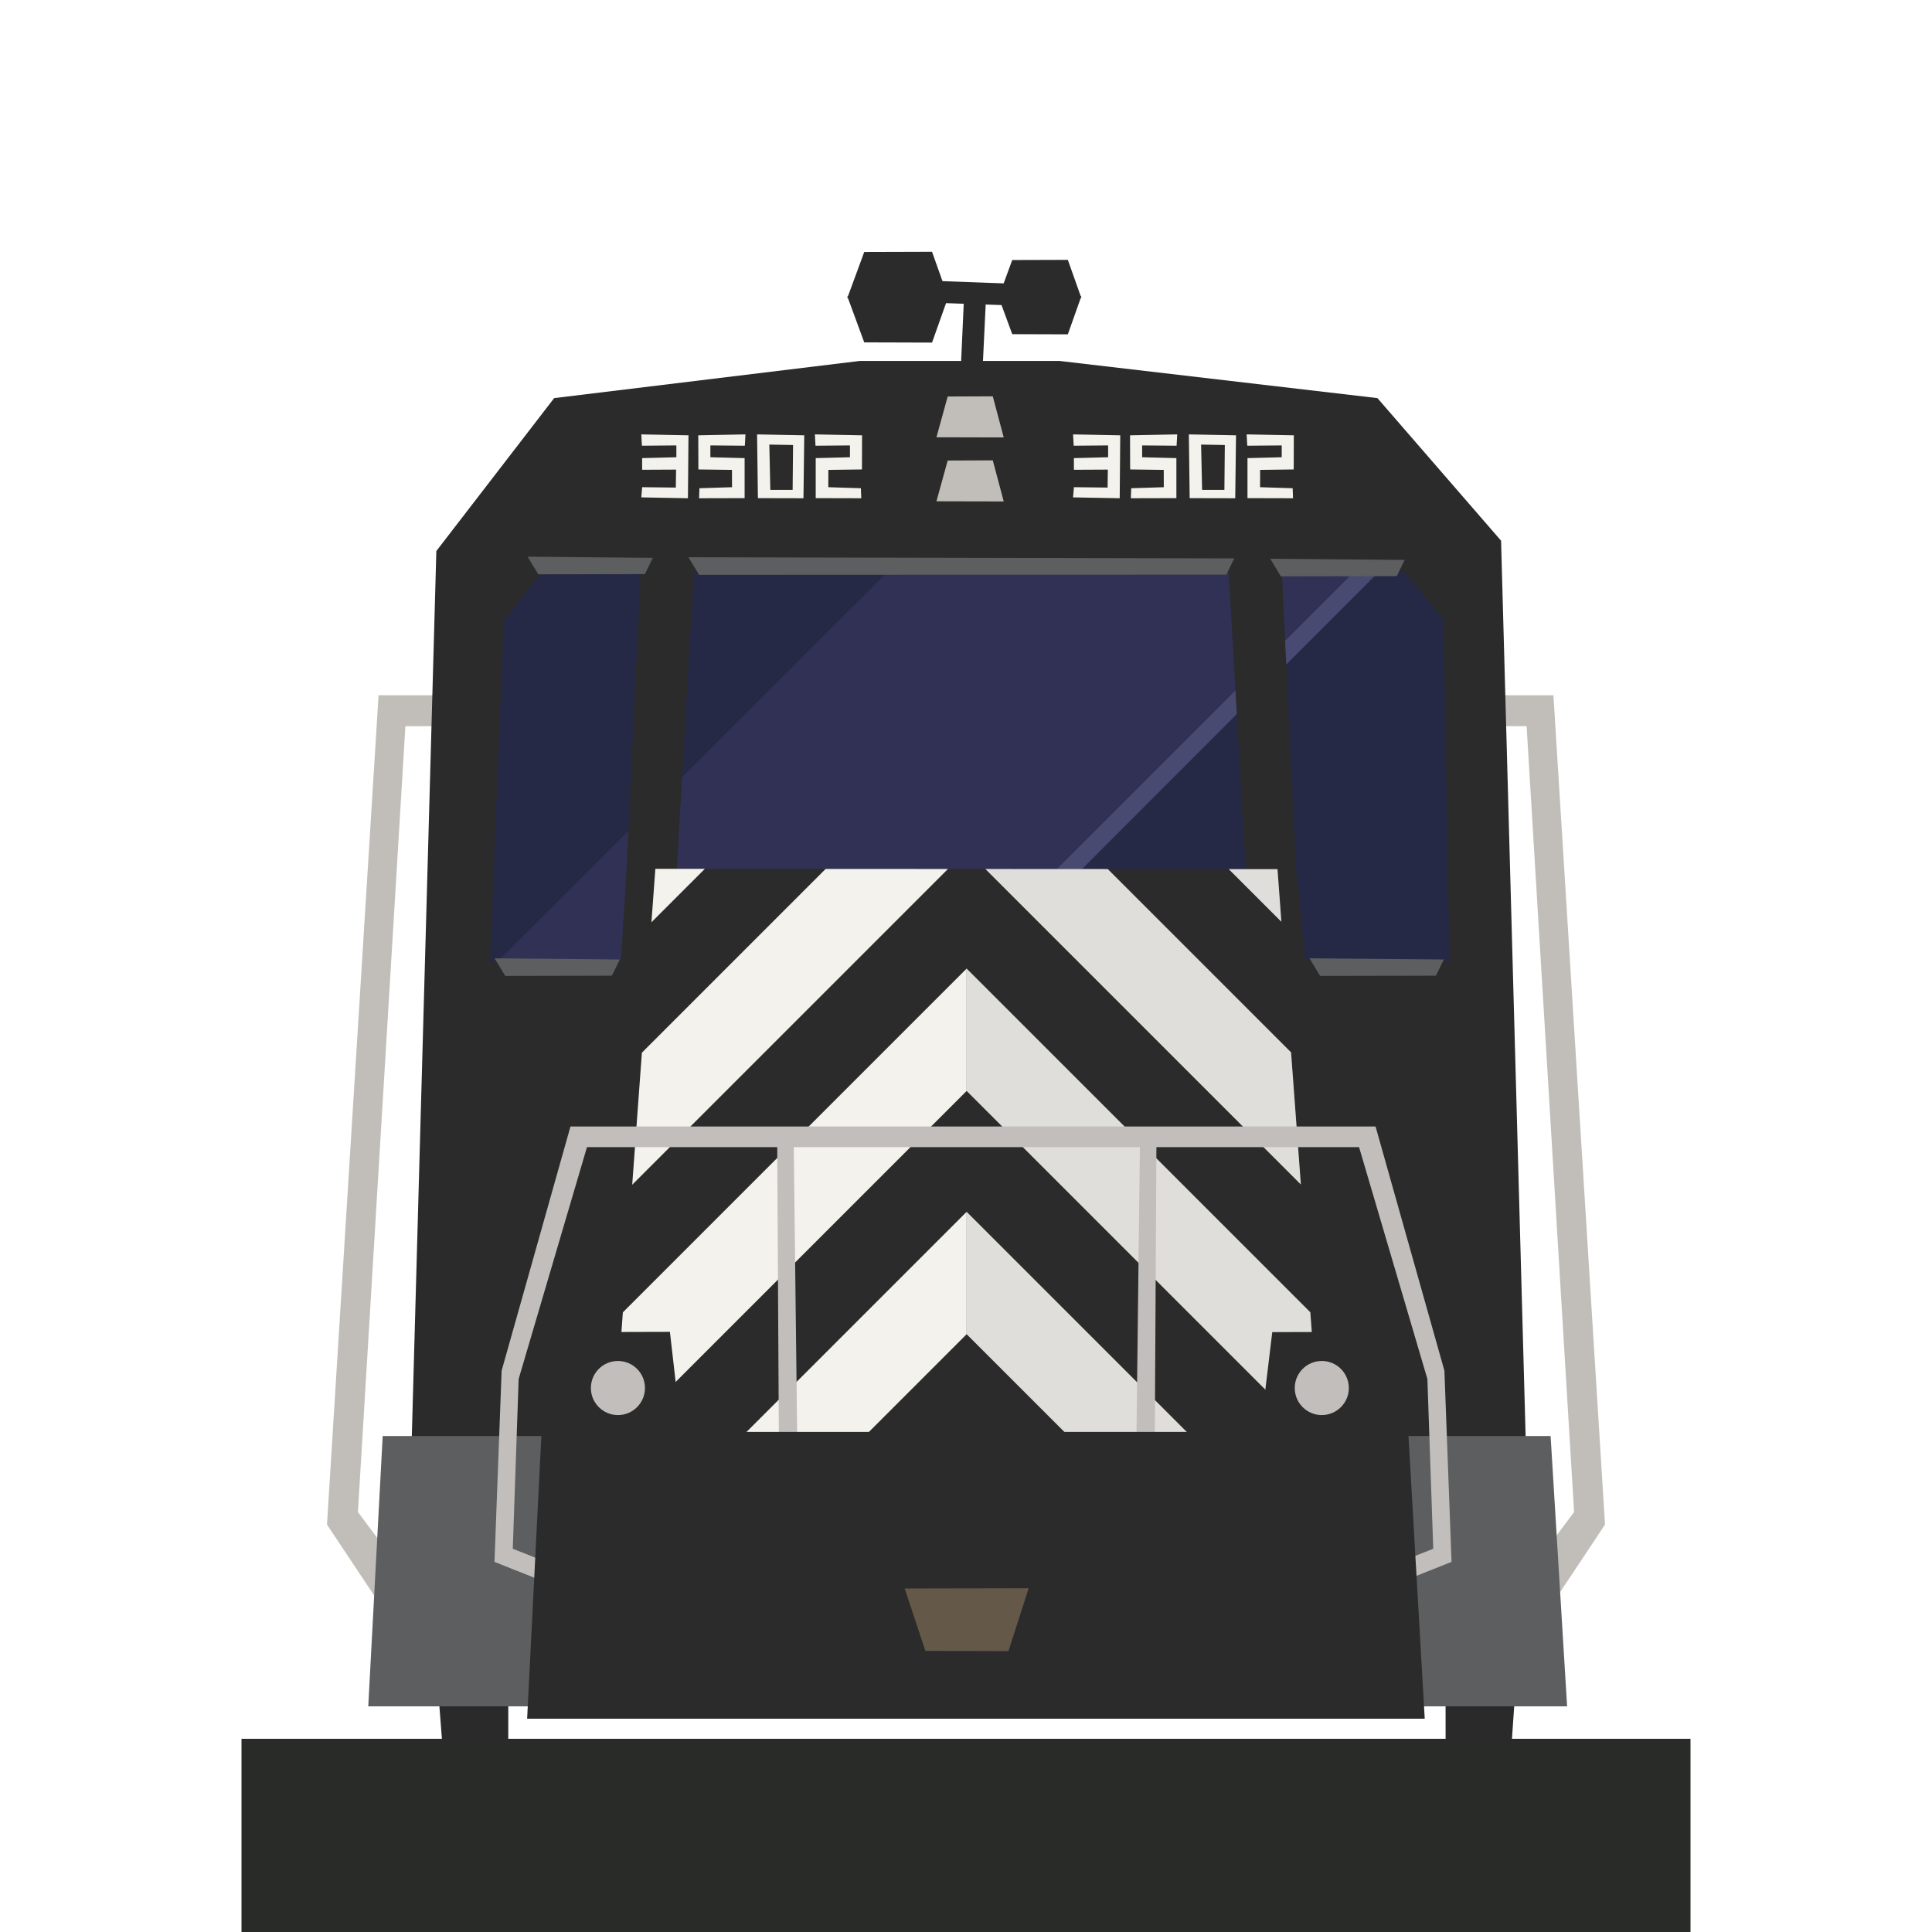
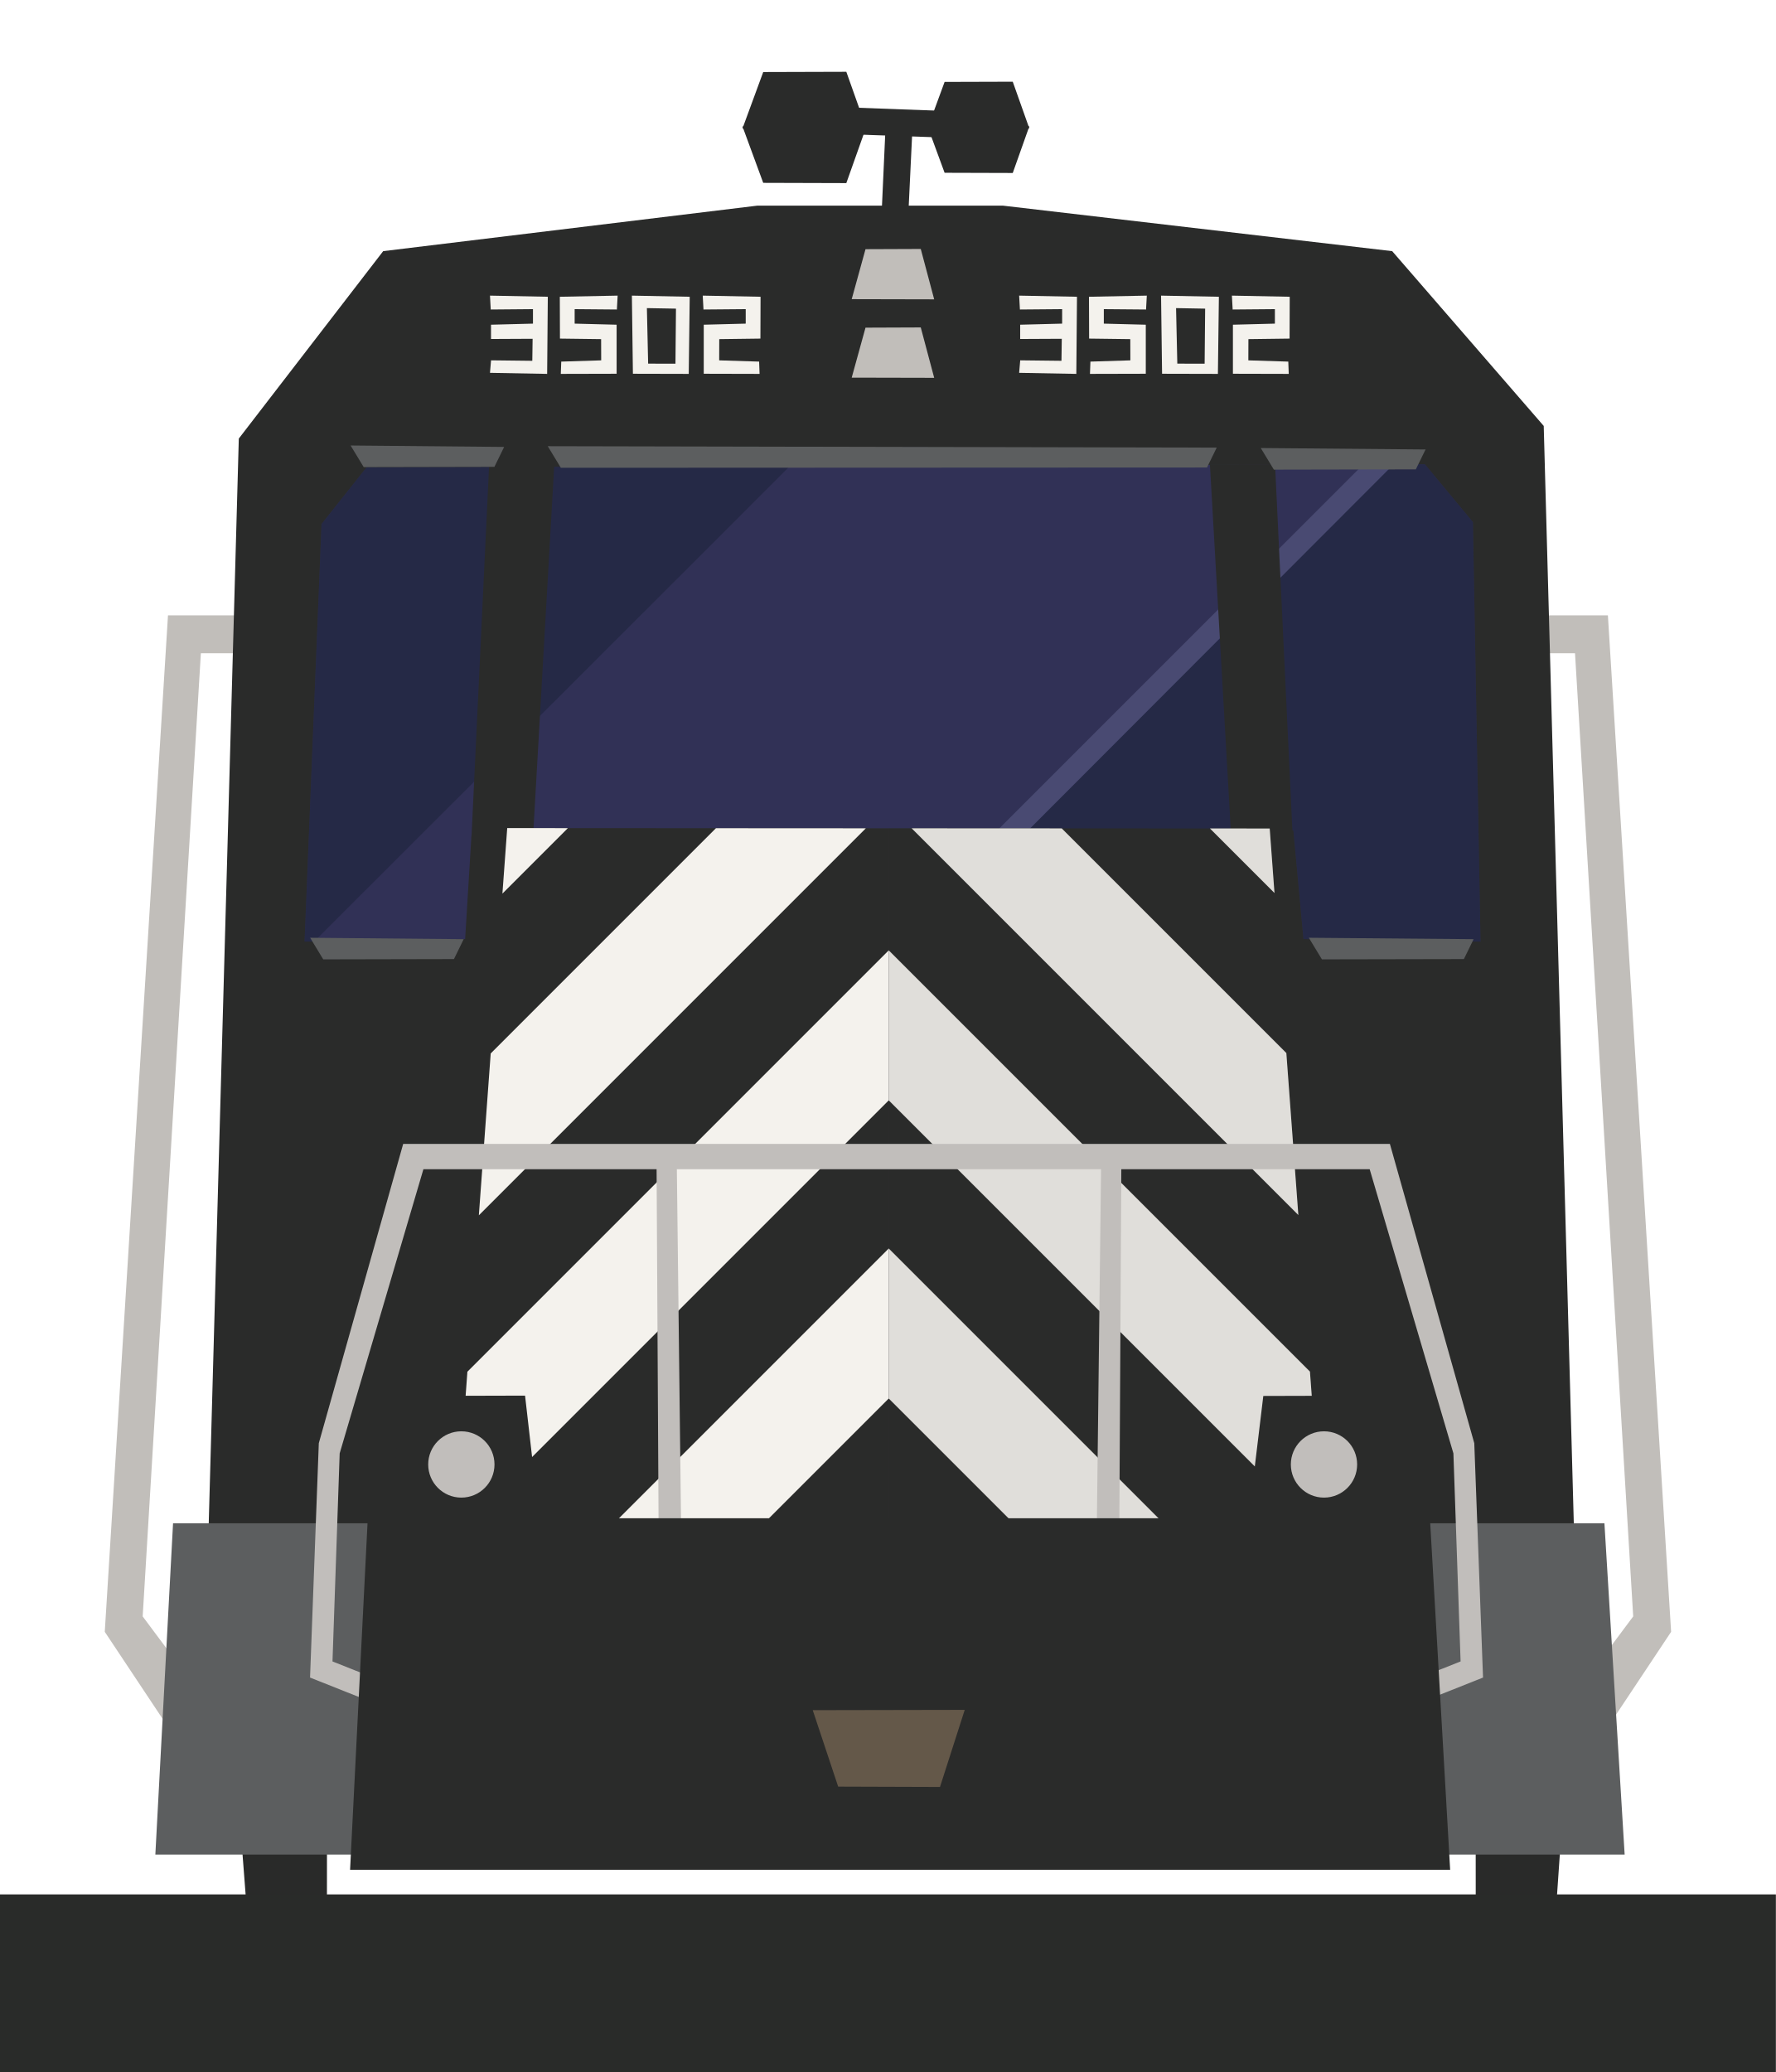
- <svg xmlns="http://www.w3.org/2000/svg" width="800px" height="800px" viewBox="-10 0 80 80" version="1.1" xml:space="preserve" style="fill-rule:evenodd;clip-rule:evenodd;stroke-linejoin:round;stroke-miterlimit:2;">
+ <svg xmlns="http://www.w3.org/2000/svg" width="600px" height="700px" viewBox="0 8 60 70" version="1.1" xml:space="preserve" style="fill-rule:evenodd;clip-rule:evenodd;stroke-linejoin:round;stroke-miterlimit:2;">
  <g id="train">
    <g transform="matrix(0.170885,0,0,0.170885,11.6436,14.7082)">
      <g id="side-railings" transform="matrix(0.5,0,0,0.5,-84.5803,-48.6037)">
        <g transform="matrix(1,0,0,1,4.31445,0)">
          <path d="M97.877,675.1L84.992,657.824L108,277L121,277L121.371,262L95,262L70,663.918L93.844,699.781L97.877,675.1Z" style="fill:rgb(193,190,186);fill-rule:nonzero;" />
        </g>
        <g transform="matrix(1,0,0,1,4.31445,0)">
          <path d="M661.494,675.1L674.379,657.824L651.371,277L638.371,277L638,262L664.371,262L689.371,663.918L665.527,699.781L661.494,675.1Z" style="fill:rgb(193,190,186);fill-rule:nonzero;" />
        </g>
      </g>
      <g id="top" transform="matrix(0.5,0,0,0.5,-84.5803,-48.6037)">
        <g transform="matrix(1,0,0,1,4.31445,0)">
          <path d="M389.474,67.407L386.358,132.447L375.858,132.447L378.806,67.407L389.474,67.407Z" style="fill:rgb(42,43,42);fill-rule:nonzero;" />
        </g>
        <g transform="matrix(1,0,0,1,4.31445,0)">
          <path d="M338.832,60.229L423.168,63.345L423.168,73.845L338.832,70.897L338.832,60.229Z" style="fill:rgb(42,43,42);fill-rule:nonzero;" />
        </g>
        <g transform="matrix(1,0,0,1,4.31445,0)">
          <path d="M330.369,47.179L322.162,69.503L371.217,69.587L363.229,47.081L330.369,47.179Z" style="fill:rgb(42,43,42);fill-rule:nonzero;" />
        </g>
        <g transform="matrix(1,0,0,1,4.31445,0)">
          <path d="M330.369,90.996L322.162,68.672L371.217,68.587L363.229,91.094L330.369,90.996Z" style="fill:rgb(42,43,42);fill-rule:nonzero;" />
        </g>
        <g transform="matrix(1,0,0,1,4.31445,0)">
          <path d="M402.092,51.081L395.362,69.388L435.59,69.457L429.039,51.001L402.092,51.081Z" style="fill:rgb(42,43,42);fill-rule:nonzero;" />
        </g>
        <g transform="matrix(1,0,0,1,4.31445,0)">
          <path d="M402.092,87.014L395.362,68.707L435.59,68.638L429.039,87.094L402.092,87.014Z" style="fill:rgb(42,43,42);fill-rule:nonzero;" />
        </g>
      </g>
      <g id="wheels" transform="matrix(0.5,0,0,0.5,-84.5803,-48.6037)">
        <g transform="matrix(1,0,0,1,4.31445,0)">
          <path d="M612.112,768L644.254,768L649,699.372L612.065,698.78L612.112,768Z" style="fill:rgb(41,42,41);fill-rule:nonzero;" />
        </g>
        <g transform="matrix(1,0,0,1,4.31445,0.7014)">
          <path d="M120.966,705.688L125.713,767.299L157.855,767.299L157.902,705.096L120.966,705.688Z" style="fill:rgb(41,42,41);fill-rule:nonzero;" />
        </g>
      </g>
      <g id="train1" transform="matrix(0.5,0,0,0.5,-84.5803,-48.6037)">
        <g transform="matrix(1,0,0,1,4.31445,0)">
          <path d="M651,625L111,625L123,192.108L180.093,118L328.086,100L425.083,100L579.074,118L639,187.108L651,625Z" style="fill:rgb(42,43,42);fill-rule:nonzero;" />
        </g>
        <g transform="matrix(1,0,0,1,4.31445,0)">
          <path d="M671,752L90,752L97,621L663,621L671,752Z" style="fill:rgb(92,94,95);fill-rule:nonzero;" />
        </g>
      </g>
      <g id="window" transform="matrix(0.5,0,0,0.5,-84.5803,-48.6037)">
        <g transform="matrix(1,0,0,1,4.31445,0)">
          <path d="M173.5,203.5L155.712,225.892L149,391L212.5,390L215,348.999L540,347L543.999,390L614,391L611,225.125L592,202.25L173.5,203.5Z" style="fill:rgb(49,49,86);fill-rule:nonzero;" />
        </g>
        <g transform="matrix(1,0,0,1,4.31445,0)">
          <g>
            <clipPath id="_clip1">
              <path d="M173.5,203.5L155.713,225.892L149,391L212.5,390L215,349L540,347L544,390L614,391L611,225.125L592,202.25L173.5,203.5Z" />
            </clipPath>
            <g clip-path="url(#_clip1)">
              <g opacity="0.3">
                <path d="M630.532,398L624,196L601,179.721L366.376,404.568L630.532,398Z" style="fill:rgb(10,23,35);fill-rule:nonzero;" />
              </g>
              <g opacity="0.3">
                <path d="M138,194L124,393L149.209,394.557L348.573,195.369L138,194Z" style="fill:rgb(10,23,35);fill-rule:nonzero;" />
              </g>
            </g>
          </g>
        </g>
        <g transform="matrix(1,0,0,1,4.31445,0)">
          <path d="M567.642,202.323L422.242,347.725L434.5,347.649L579.647,202.287L567.642,202.323Z" style="fill:rgb(73,74,114);fill-rule:nonzero;" />
        </g>
        <g transform="matrix(1,0,0,1,4.31445,0)">
          <path d="M239.322,350L247.757,202.309L222,202.263L215,350L239.322,350Z" style="fill:rgb(42,43,42);fill-rule:nonzero;" />
        </g>
        <g transform="matrix(1,0,0,1,4.31445,0)">
          <path d="M515.435,350L507,202.309L532.757,202.263L539.757,350L515.435,350Z" style="fill:rgb(42,43,42);fill-rule:nonzero;" />
        </g>
        <g transform="matrix(1,0,0,1,4.31445,0)">
          <path d="M509.693,195.682L505.841,203.553L250.348,203.664L245.165,195.12L509.693,195.682Z" style="fill:rgb(92,94,95);fill-rule:nonzero;" />
        </g>
        <g transform="matrix(1,0,0,1,4.31445,0)">
          <path d="M211.926,390.047L208.074,397.918L156.392,398.029L151.208,389.485L211.926,390.047Z" style="fill:rgb(92,94,95);fill-rule:nonzero;" />
        </g>
        <g transform="matrix(1,0,0,1,4.31445,0)">
          <path d="M611.277,390.047L607.425,397.918L551.293,398.029L546.109,389.485L611.277,390.047Z" style="fill:rgb(92,94,95);fill-rule:nonzero;" />
        </g>
        <g transform="matrix(1,0,0,1,4.31445,0)">
          <path d="M227.926,195.41L224.074,203.281L172.392,203.392L167.208,194.848L227.926,195.41Z" style="fill:rgb(92,94,95);fill-rule:nonzero;" />
        </g>
        <g transform="matrix(1,0,0,1,4.31445,0)">
          <path d="M592.277,196.41L588.425,204.281L532.293,204.392L527.109,195.848L592.277,196.41Z" style="fill:rgb(92,94,95);fill-rule:nonzero;" />
        </g>
      </g>
      <g id="grill" transform="matrix(0.5,0,0,0.5,-84.5803,-48.6037)">
        <g transform="matrix(1,0,0,1,4.31445,0)">
          <path d="M209,621L551,621L530.643,346.287L229.139,346.118L209,621Z" style="fill:rgb(42,43,42);fill-rule:nonzero;" />
        </g>
        <g transform="matrix(1,0,0,1,4.31445,0)">
          <path d="M213.391,561.07L209,621.001L212.772,621.001L380,453.773L380,394.461L213.391,561.07Z" style="fill:rgb(244,242,237);fill-rule:nonzero;" />
        </g>
        <g transform="matrix(1,0,0,1,4.31445,0)">
          <path d="M222.611,435.225L217.922,499.226L370.949,346.199L311.67,346.165L222.611,435.225Z" style="fill:rgb(244,242,237);fill-rule:nonzero;" />
        </g>
        <g transform="matrix(1,0,0,1,4.31445,0)">
          <path d="M272.733,619.613L274.12,621L330.66,621L380,571.661L380,512.347L272.733,619.613Z" style="fill:rgb(244,242,237);fill-rule:nonzero;" />
        </g>
        <g transform="matrix(1,0,0,1,4.31445,0)">
          <path d="M227.241,372.018L253.127,346.132L229.139,346.118L227.241,372.018Z" style="fill:rgb(244,242,237);fill-rule:nonzero;" />
        </g>
        <g transform="matrix(1,0,0,1,4.31445,0)">
          <path d="M380,453.772L547.227,621L551,621L546.555,561.015L380,394.46L380,453.772Z" style="fill:rgb(244,242,237);fill-rule:nonzero;" />
        </g>
        <g transform="matrix(1,0,0,1,4.31445,0)">
          <path d="M541.968,499.115L537.221,435.056L448.407,346.241L389.062,346.208L541.968,499.115Z" style="fill:rgb(244,242,237);fill-rule:nonzero;" />
        </g>
        <g transform="matrix(1,0,0,1,4.31445,0)">
          <path d="M380,571.661L429.34,621.001L485.88,621.001L487.267,619.613L380,512.347L380,571.661Z" style="fill:rgb(244,242,237);fill-rule:nonzero;" />
        </g>
        <g transform="matrix(1,0,0,1,4.31445,0)">
          <path d="M532.533,371.793L530.643,346.287L507.014,346.274L532.533,371.793Z" style="fill:rgb(244,242,237);fill-rule:nonzero;" />
        </g>
        <g transform="matrix(1,0,0,1,4.31445,0)">
          <g>
            <clipPath id="_clip2">
              <path d="M209,621L551,621L530.643,346.287L229.139,346.119L209,621Z" />
            </clipPath>
            <g clip-path="url(#_clip2)">
              <g opacity="0.1">
                <rect x="380" y="341" width="196" height="280" style="fill:rgb(42,43,42);" />
              </g>
            </g>
          </g>
        </g>
      </g>
      <g id="numbers" transform="matrix(0.5,0,0,0.5,-84.5803,-48.6037)">
        <g transform="matrix(1,0,0,1,4.31445,0)">
          <path d="M255.804,146.659L255.804,140.929L272.501,141.075L272.804,135.585L249.935,136.034L249.992,152.577L266.269,152.788L266.298,161.182L250.505,161.675L250.324,166.53L272.4,166.475L272.398,147.085L255.804,146.659Z" style="fill:rgb(244,242,237);fill-rule:nonzero;" />
        </g>
        <g transform="matrix(1,0,0,1,4.31445,0)">
          <path d="M323.447,146.659L323.447,140.929L306.75,141.075L306.447,135.585L329.316,136.034L329.259,152.577L312.982,152.788L312.953,161.182L328.746,161.675L328.927,166.53L306.851,166.475L306.853,147.085L323.447,146.659Z" style="fill:rgb(244,242,237);fill-rule:nonzero;" />
        </g>
        <g transform="matrix(1,0,0,1,4.31445,0)">
          <path d="M239.322,146.659L239.322,140.929L222.625,141.075L222.322,135.585L245.191,136.034L244.931,166.53L222.322,166.108L222.744,161.17L239.056,161.358L239.18,152.651L222.728,152.733L222.728,147.085L239.322,146.659Z" style="fill:rgb(244,242,237);fill-rule:nonzero;" />
        </g>
        <g transform="matrix(1,0,0,1,4.31445,0)">
          <path d="M295.665,162.484L284.863,162.482L284.37,140.525L295.869,140.733L295.665,162.484ZM278.435,135.585L278.839,166.476L300.915,166.53L301.304,136.034L278.435,135.585Z" style="fill:rgb(244,242,237);fill-rule:nonzero;" />
        </g>
        <g transform="matrix(1,0,0,1,4.31445,0)">
          <path d="M481.644,147.085L465.05,146.659L465.05,140.929L481.747,141.075L482.05,135.585L459.181,136.034L459.238,152.577L475.515,152.788L475.544,161.182L459.751,161.675L459.57,166.53L481.646,166.475L481.644,147.085Z" style="fill:rgb(244,242,237);fill-rule:nonzero;" />
        </g>
        <g transform="matrix(1,0,0,1,4.31445,0)">
          <path d="M532.693,146.659L532.693,140.929L515.996,141.075L515.693,135.585L538.562,136.034L538.505,152.577L522.228,152.788L522.199,161.182L537.992,161.675L538.173,166.53L516.097,166.475L516.099,147.085L532.693,146.659Z" style="fill:rgb(244,242,237);fill-rule:nonzero;" />
        </g>
        <g transform="matrix(1,0,0,1,4.31445,0)">
          <path d="M448.568,146.659L448.568,140.929L431.871,141.075L431.568,135.585L454.437,136.034L454.177,166.53L431.568,166.108L431.99,161.17L448.302,161.358L448.426,152.651L431.974,152.733L431.974,147.085L448.568,146.659Z" style="fill:rgb(244,242,237);fill-rule:nonzero;" />
        </g>
        <g transform="matrix(1,0,0,1,4.31445,0)">
          <path d="M504.911,162.484L494.109,162.482L493.616,140.525L505.115,140.733L504.911,162.484ZM487.681,135.585L488.085,166.476L510.161,166.53L510.55,136.034L487.681,135.585Z" style="fill:rgb(244,242,237);fill-rule:nonzero;" />
        </g>
      </g>
      <g id="railings" transform="matrix(0.5,0,0,0.5,-84.5803,-48.6037)">
        <g transform="matrix(1,0,0,1,4.31445,0)">
          <path d="M150.098,646.986L159.172,651.668" style="fill:none;fill-rule:nonzero;" />
        </g>
        <g transform="matrix(1,0,0,1,4.31445,0)">
          <path d="M288.172,475.232L296.188,478.809L298.172,645.668L289.098,640.986L288.172,475.232Z" style="fill:rgb(193,190,187);fill-rule:nonzero;" />
        </g>
        <g transform="matrix(1,0,0,1,4.31445,0)">
          <path d="M472,475.232L463.984,478.809L462,645.668L471.074,640.986L472,475.232Z" style="fill:rgb(193,190,187);fill-rule:nonzero;" />
        </g>
        <g transform="matrix(1,0,0,1,4.31445,0)">
          <path d="M611.537,589.334L578.172,471L188,471L154.635,589.334L151.172,682L171.182,689.959L171.488,680.168L160.047,675.625L162.889,593.355L196,481L570.172,481L603.283,593.355L606.125,675.625L594.683,680.168L594.99,689.959L615,682L611.537,589.334Z" style="fill:rgb(193,190,187);fill-rule:nonzero;" />
        </g>
      </g>
      <g transform="matrix(0.5,0,0,0.5,-82.4231,-48.6037)">
        <g id="skirt">
          <path d="M602,758L167,758L174,619L594,619L602,758Z" style="fill:rgb(42,43,42);fill-rule:nonzero;" />
        </g>
      </g>
      <g id="doodads" transform="matrix(0.5,0,0,0.5,-84.5803,-48.6037)">
        <g transform="matrix(1,0,0,1,4.31445,0)">
          <path d="M360.003,725.124L349.948,694.891L410.051,694.775L400.266,725.255L360.003,725.124Z" style="fill:rgb(100,88,73);fill-rule:nonzero;" />
        </g>
        <g transform="matrix(1,0,0,1,4.31445,0)">
          <path d="M370.815,117.222L365.358,136.983L397.974,137.057L392.664,117.136L370.815,117.222Z" style="fill:rgb(193,190,186);fill-rule:nonzero;" />
        </g>
        <g transform="matrix(1,0,0,1,4.31445,0)">
          <path d="M370.815,148.249L365.358,168.01L397.974,168.084L392.664,148.163L370.815,148.249Z" style="fill:rgb(193,190,186);fill-rule:nonzero;" />
        </g>
      </g>
      <g id="lights" transform="matrix(0.5,0,0,0.5,-84.5803,-48.6037)">
        <g transform="matrix(1,0,0,1,4.31445,0)">
          <path d="M187.929,570.652L181.874,620.885L241.976,621L236.192,570.52L187.929,570.652Z" style="fill:rgb(42,43,42);fill-rule:nonzero;" />
        </g>
        <g transform="matrix(1,0,0,1,4.31445,0)">
          <path d="M528.113,570.652L522.058,620.885L582.16,621L576.375,570.52L528.113,570.652Z" style="fill:rgb(42,43,42);fill-rule:nonzero;" />
        </g>
        <g transform="matrix(1,0,0,1,4.31445,0)">
          <path d="M565.217,597.74C565.217,604.976 559.35,610.849 552.11,610.849C544.873,610.849 539.002,604.976 539.002,597.74C539.002,590.498 544.873,584.631 552.11,584.631C559.35,584.631 565.217,590.498 565.217,597.74" style="fill:rgb(193,190,187);fill-rule:nonzero;" />
        </g>
        <g transform="matrix(1,0,0,1,4.31445,0)">
          <path d="M224.107,597.74C224.107,604.976 218.24,610.849 211,610.849C203.763,610.849 197.892,604.976 197.892,597.74C197.892,590.498 203.763,584.631 211,584.631C218.24,584.631 224.107,590.498 224.107,597.74" style="fill:rgb(193,190,187);fill-rule:nonzero;" />
        </g>
      </g>
    </g>
    <g transform="matrix(0.248575,-9.50748e-20,-3.49091e-19,0.0680873,0.116218,71.9604)">
      <rect x="-0.468" y="0.582" width="241.376" height="117.496" style="fill:rgb(41,43,41);" />
    </g>
  </g>
</svg>
